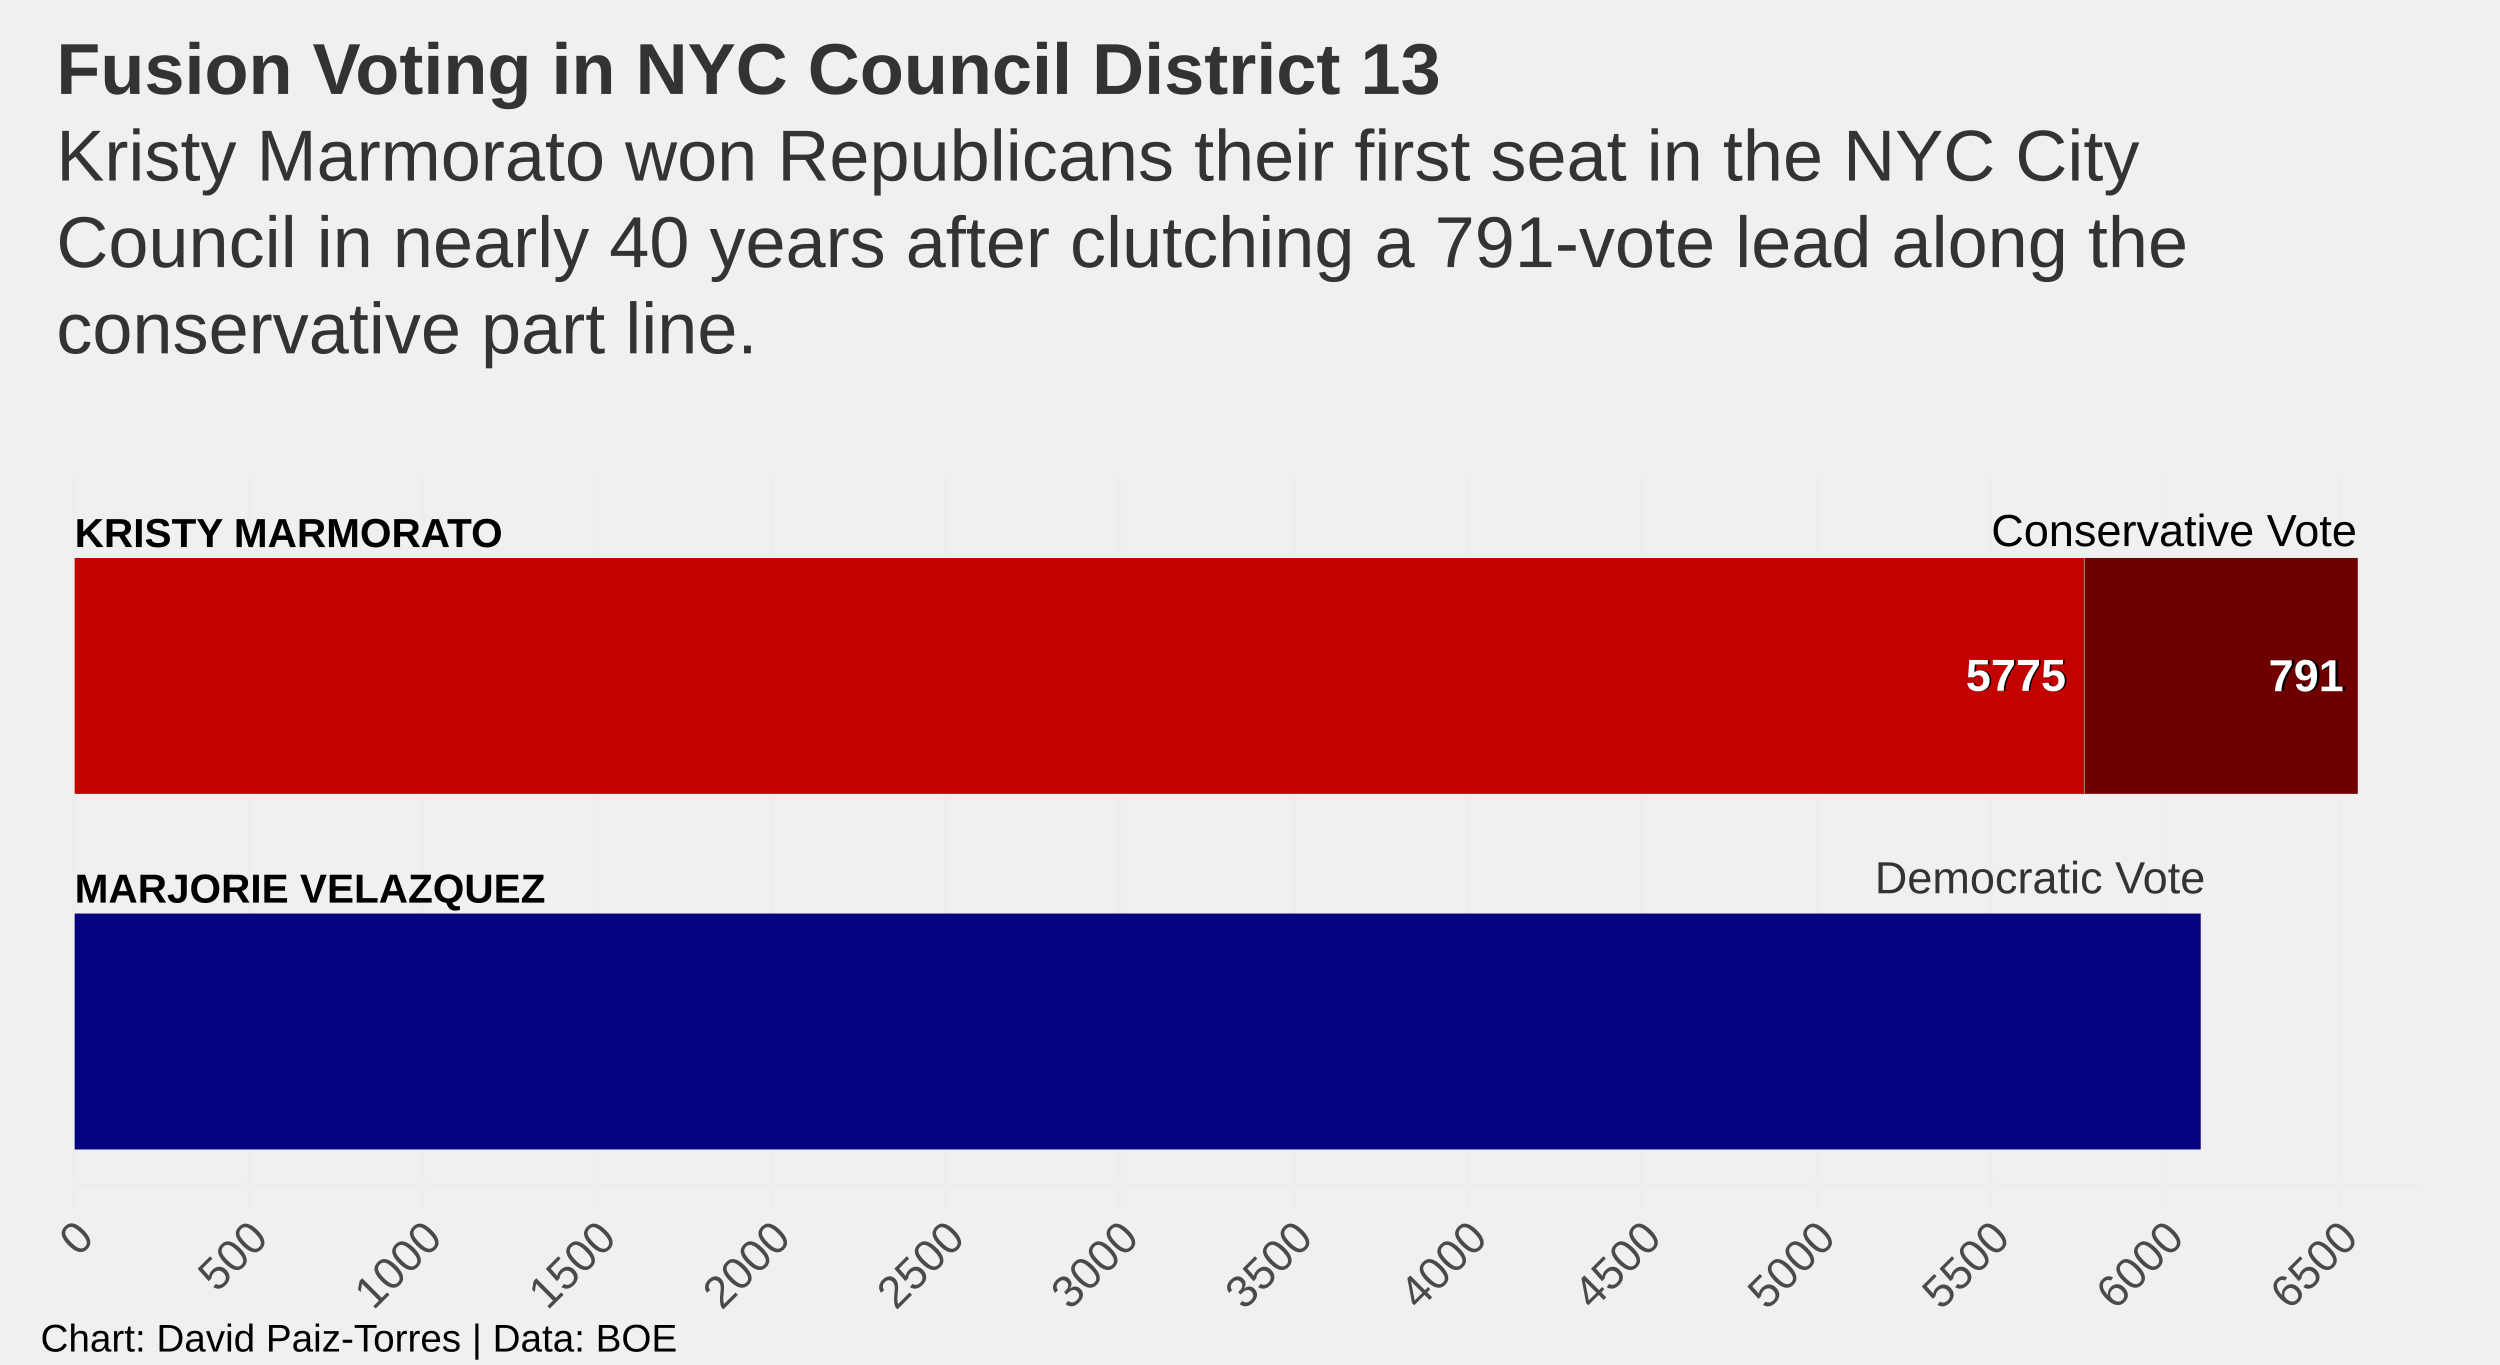
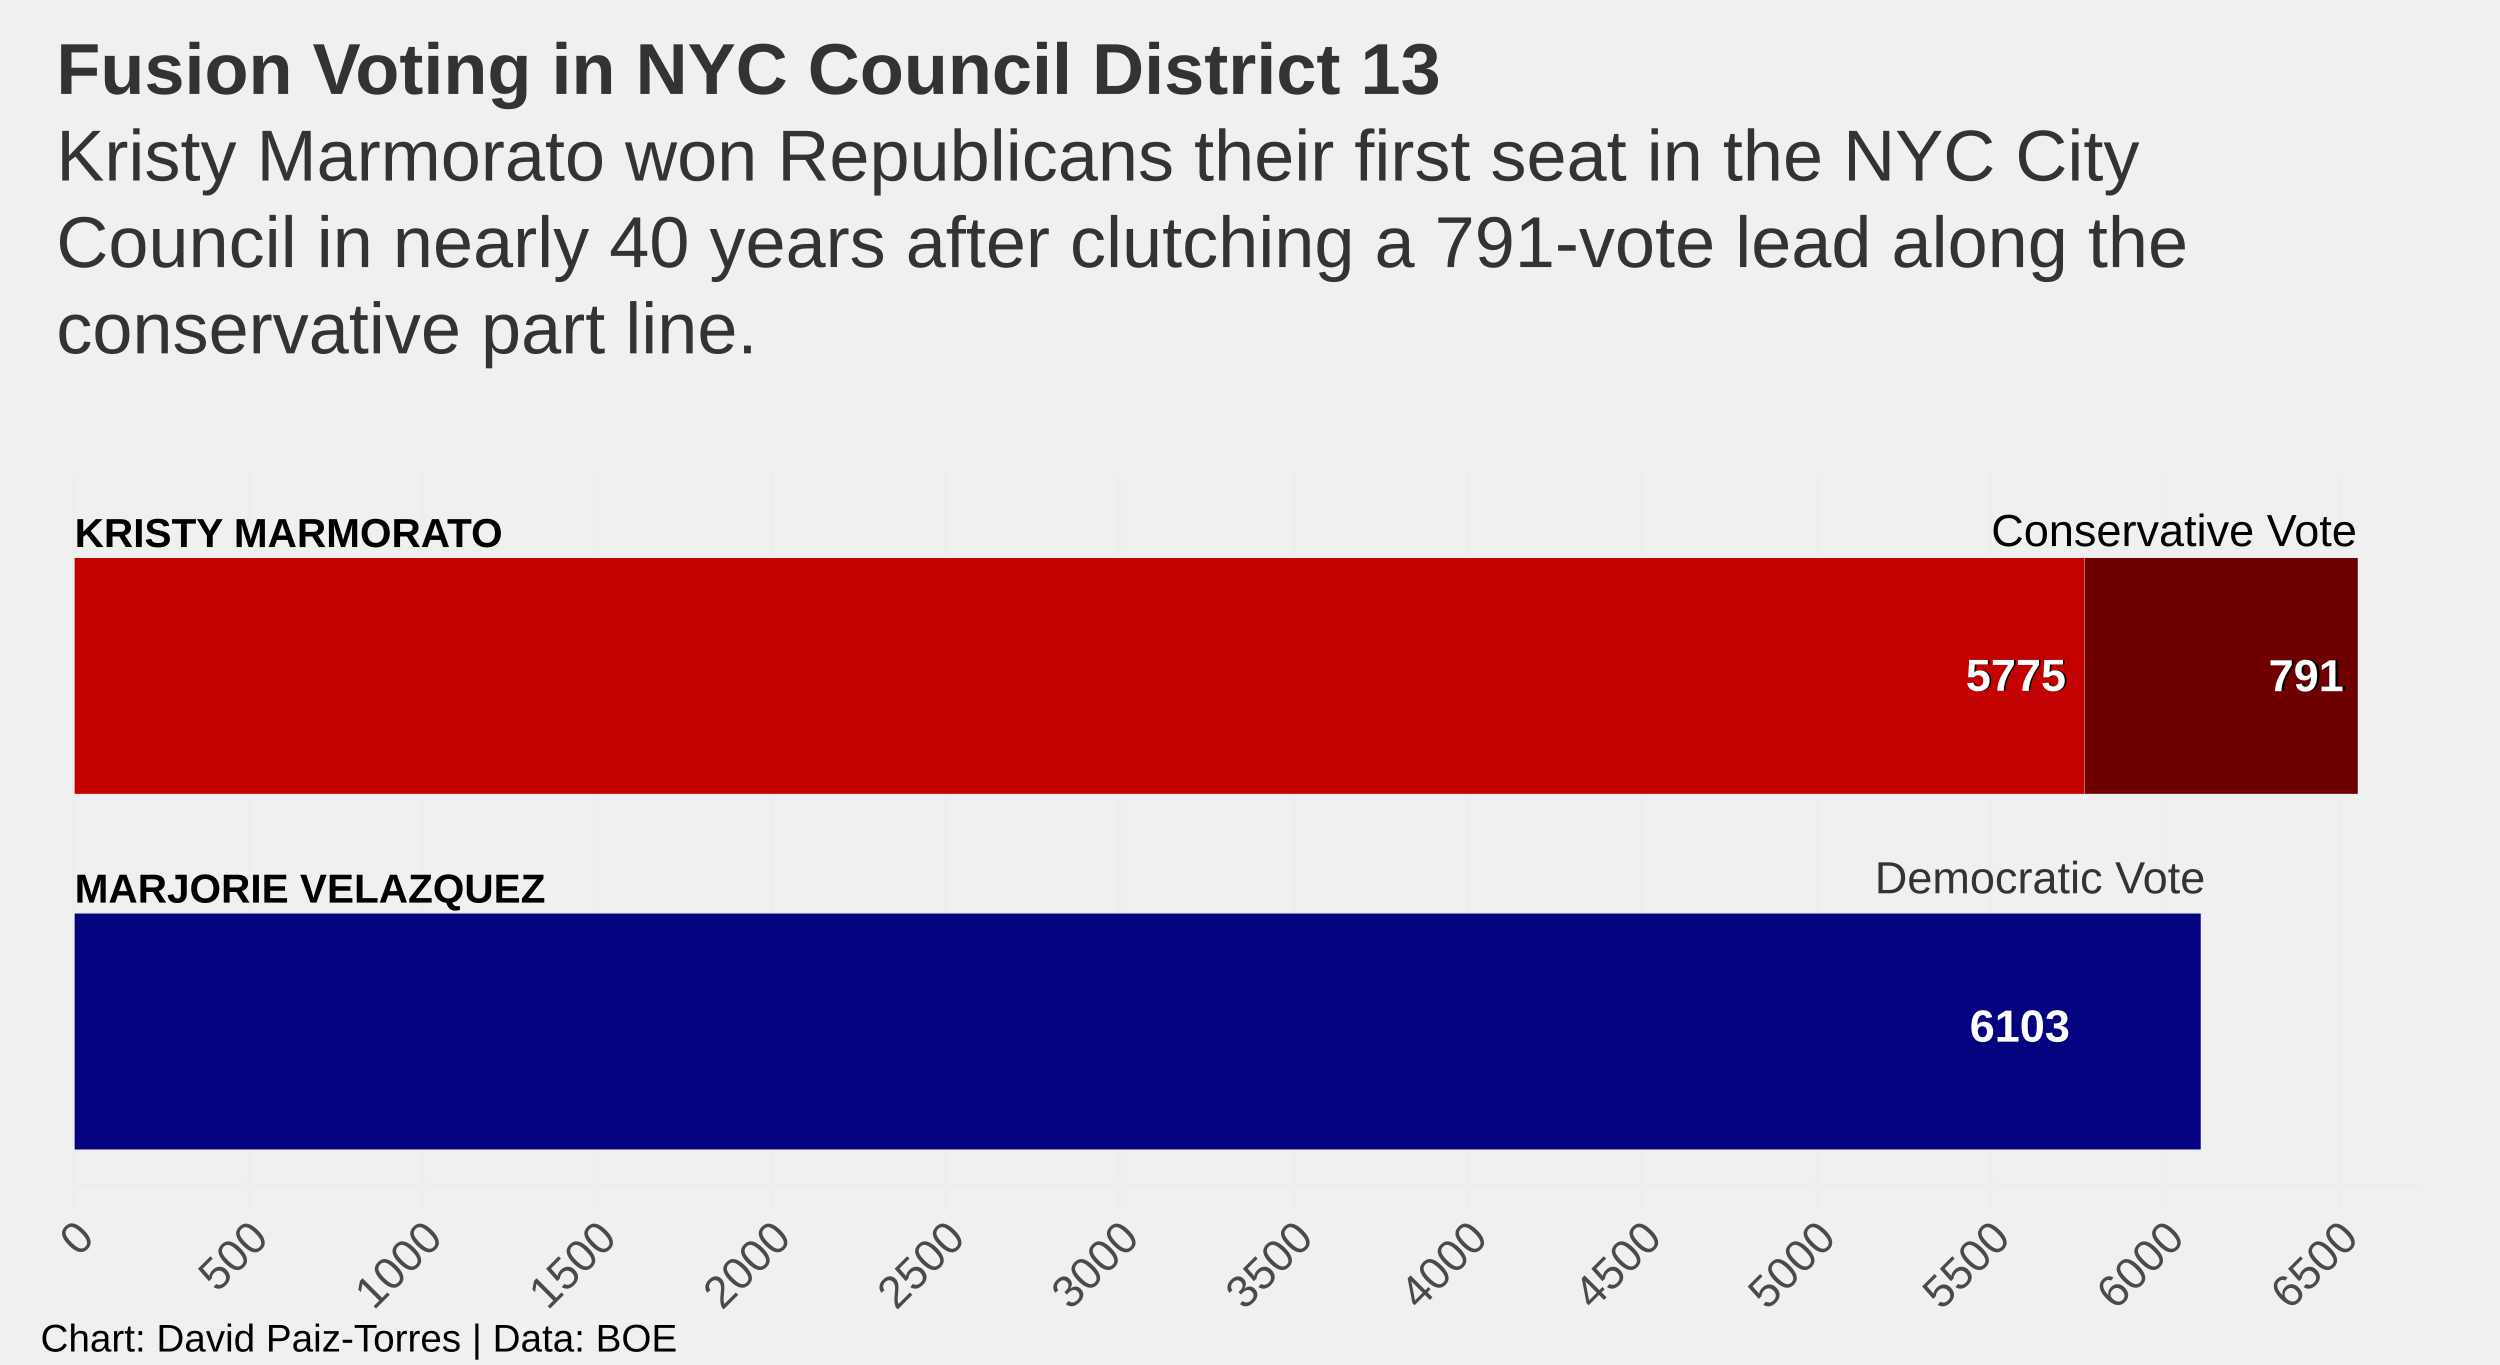
<svg xmlns="http://www.w3.org/2000/svg" id="fl-legend-discrete-color-0-svg-screenshot-container" version="1.1" viewBox="0 0 776.9 423.9">
  <defs>
    <style>
      .cls-1, .cls-2, .cls-3, .cls-4, .cls-5, .cls-6 {
        fill: none;
      }

      .cls-1, .cls-6 {
        stroke: #eee;
        stroke-width: 1.5px;
      }

      .cls-2 {
        stroke: #c30101;
      }

      .cls-2, .cls-7, .cls-8, .cls-4, .cls-9, .cls-10, .cls-11, .cls-5, .cls-12, .cls-13, .cls-14, .cls-15, .cls-16 {
        isolation: isolate;
      }

-       .cls-2, .cls-7, .cls-8, .cls-4, .cls-9, .cls-5, .cls-14 {
+       .cls-2, .cls-7, .cls-8, .cls-4, .cls-9, .cls-5, .cls-17, .cls-14 {
        font-family: Arial-BoldMT, Arial;
        font-weight: 700;
      }

-       .cls-2, .cls-7, .cls-4, .cls-9, .cls-11, .cls-5, .cls-13, .cls-16 {
+       .cls-2, .cls-7, .cls-4, .cls-9, .cls-11, .cls-5, .cls-17, .cls-13, .cls-16 {
        font-size: 14px;
      }

      .cls-2, .cls-4, .cls-5 {
        stroke-width: 4.2px;
      }

-       .cls-7 {
+       .cls-7, .cls-17 {
        fill: #fff;
      }

      .cls-8, .cls-10 {
        font-size: 22.4px;
      }

      .cls-8, .cls-10, .cls-16 {
        fill: #333;
      }

-       .cls-17 {
+       .cls-18 {
        clip-path: url(#clippath);
      }

-       .cls-3, .cls-18, .cls-19, .cls-20, .cls-21 {
+       .cls-3, .cls-19, .cls-20, .cls-21, .cls-22 {
        stroke-width: 0px;
      }

      .cls-4 {
        stroke: #04027e;
      }

-       .cls-9, .cls-12, .cls-13, .cls-21, .cls-14 {
+       .cls-9, .cls-12, .cls-13, .cls-22, .cls-14 {
        fill: #000;
      }

      .cls-10, .cls-11, .cls-12, .cls-13, .cls-16 {
        font-family: ArialMT, Arial;
      }

      .cls-11 {
        fill: #4a4a4a;
      }

      .cls-5 {
        stroke: #6f0000;
      }

-       .cls-18 {
+       .cls-19 {
        fill: #c30101;
      }

-       .cls-22 {
+       .cls-23 {
        clip-path: url(#clippath-1);
      }

-       .cls-23 {
+       .cls-24 {
        clip-path: url(#clippath-4);
      }

-       .cls-24 {
+       .cls-25 {
        clip-path: url(#clippath-3);
      }

-       .cls-25 {
+       .cls-26 {
        clip-path: url(#clippath-2);
      }

-       .cls-26 {
+       .cls-27 {
        clip-path: url(#clippath-6);
      }

-       .cls-27 {
+       .cls-28 {
        clip-path: url(#clippath-5);
      }

      .cls-12 {
        font-size: 12px;
      }

-       .cls-19 {
+       .cls-20 {
        fill: #04027e;
      }

-       .cls-20 {
+       .cls-21 {
        fill: #6f0000;
      }

-       .cls-21 {
+       .cls-22 {
        fill-opacity: 0;
      }

      .cls-6 {
        stroke-linecap: square;
      }

      .cls-14 {
        font-size: 12.6px;
      }

-       .cls-28 {
+       .cls-29 {
        opacity: 0;
      }
    </style>
    <clipPath id="clippath">
      <rect class="cls-3" x="21.7" y="145.7" width="760.8" height="224.1" />
    </clipPath>
    <clipPath id="clippath-1">
      <rect class="cls-3" x="23.2" y="147.2" width="757.8" height="221.1" />
    </clipPath>
    <clipPath id="clippath-2">
      <rect class="cls-3" x="23.2" y="147.2" width="757.8" height="221.1" />
    </clipPath>
    <clipPath id="clippath-3">
      <rect class="cls-3" x="23.2" y="147.2" width="757.8" height="221.1" />
    </clipPath>
    <clipPath id="clippath-4">
      <polyline class="cls-3" points="23.2 368.3 23.2 147.2 781 147.2 781 368.3" />
    </clipPath>
    <clipPath id="clippath-5">
      <polyline class="cls-3" points="23.2 368.3 23.2 147.2 781 147.2" />
    </clipPath>
    <clipPath id="clippath-6">
      <rect class="cls-3" x="23.2" y="147.2" width="720.5" height="221.1" />
    </clipPath>
  </defs>
  <g>
    <path class="cls-3" d="M23.2,143.7v224.6h729.7v-2.6c0-3.4,2.5-4.9,5.1-4.8.9-5.5,9.9-5.1,9.9,1v6.4h1.7c-.4-12-.8-24-.8-36.1s.4-2.2,1.1-3c-4.2-8.9-7.3-18.4-8.5-28.2-1.9-15.6,1.4-31.4,4.9-46.5,3.7-16.1,7.4-31.6,7.8-48.3.3-17.1-.6-34.2-.6-51.3s10-6.4,10,0c0,18.3,1.1,36.7.5,55-.5,15.3-3.9,29.8-7.4,44.6-.3,1.3-.6,2.5-.9,3.8,2.3-3.7,9.3-2.8,9.3,2.6,0,28.2,2.5,56.2,5.9,84,.6.8,1.2,1.6,1.8,2.4v-203.8H23.2v.2h0Z" />
    <path class="cls-3" d="M23.2,143.7v224.6h729.7v-2.6c0-3.4,2.5-4.9,5.1-4.8.9-5.5,9.9-5.1,9.9,1v6.4h1.7c-.4-12-.8-24-.8-36.1s.4-2.2,1.1-3c-4.2-8.9-7.3-18.4-8.5-28.2-1.9-15.6,1.4-31.4,4.9-46.5,3.7-16.1,7.4-31.6,7.8-48.3.3-17.1-.6-34.2-.6-51.3s10-6.4,10,0c0,18.3,1.1,36.7.5,55-.5,15.3-3.9,29.8-7.4,44.6-.3,1.3-.6,2.5-.9,3.8,2.3-3.7,9.3-2.8,9.3,2.6,0,28.2,2.5,56.2,5.9,84,.6.8,1.2,1.6,1.8,2.4v-203.8H23.2v.2h0Z" />
    <g>
      <g>
        <g>
          <path class="cls-3" d="M23.2,147.2v221.1h729.7v-2.6c0-3.4,2.5-4.9,5.1-4.8.9-5.5,9.9-5.1,9.9,1v6.4h1.7c-.4-12-.8-24-.8-36.1s.4-2.2,1.1-3c-4.2-8.9-7.3-18.4-8.5-28.2-1.9-15.6,1.4-31.4,4.9-46.5,3.7-16.1,7.4-31.6,7.8-48.3.3-17.1-.6-34.2-.6-51.3s4.8-5.8,7.8-4.1v-3.8H23.2v.2h0Z" />
-           <path class="cls-21" d="M15,140.4l8.2,6.8v221.1h729.7v-2.6c0-3.4,2.5-4.9,5.1-4.8.9-5.5,9.9-5.1,9.9,1v6.4h1.7c-.4-12-.8-24-.8-36.1s.4-2.2,1.1-3c-4.2-8.9-7.3-18.4-8.5-28.2-1.9-15.6,1.4-31.4,4.9-46.5,3.7-16.1,7.4-31.6,7.8-48.3.3-17.1-.6-34.2-.6-51.3s4.8-5.8,7.8-4.1l-8.2-10.4" />
-         </g>
-         <g class="cls-17">
+           <path class="cls-22" d="M15,140.4l8.2,6.8v221.1h729.7v-2.6c0-3.4,2.5-4.9,5.1-4.8.9-5.5,9.9-5.1,9.9,1v6.4h1.7c-.4-12-.8-24-.8-36.1s.4-2.2,1.1-3c-4.2-8.9-7.3-18.4-8.5-28.2-1.9-15.6,1.4-31.4,4.9-46.5,3.7-16.1,7.4-31.6,7.8-48.3.3-17.1-.6-34.2-.6-51.3s4.8-5.8,7.8-4.1l-8.2-10.4" />
+         </g>
+         <g class="cls-18">
          <g>
            <line class="cls-1" x1="23.2" y1="368.3" x2="23.2" y2="147.2" />
            <line class="cls-1" x1="77.4" y1="368.3" x2="77.4" y2="147.2" />
            <line class="cls-1" x1="131.5" y1="368.3" x2="131.5" y2="147.2" />
            <line class="cls-1" x1="185.6" y1="368.3" x2="185.6" y2="147.2" />
            <line class="cls-1" x1="239.7" y1="368.3" x2="239.7" y2="147.2" />
            <line class="cls-1" x1="293.9" y1="368.3" x2="293.9" y2="147.2" />
            <line class="cls-1" x1="348" y1="368.3" x2="348" y2="147.2" />
            <line class="cls-1" x1="402.1" y1="368.3" x2="402.1" y2="147.2" />
            <line class="cls-1" x1="456.3" y1="368.3" x2="456.3" y2="147.2" />
            <line class="cls-1" x1="510.4" y1="368.3" x2="510.4" y2="147.2" />
            <line class="cls-1" x1="564.5" y1="368.3" x2="564.5" y2="147.2" />
            <line class="cls-1" x1="618.7" y1="368.3" x2="618.7" y2="147.2" />
            <line class="cls-1" x1="672.8" y1="368.3" x2="672.8" y2="147.2" />
            <line class="cls-1" x1="726.9" y1="368.3" x2="726.9" y2="147.2" />
          </g>
        </g>
        <g>
          <path class="cls-6" d="M23.2,368.3c243.4.2,485.4.2,728.7,0" />
          <g>
            <g>
              <line class="cls-1" x1="23.2" y1="368.3" x2="23.2" y2="375.3" />
              <g class="cls-15">
                <g class="cls-15">
                  <g class="cls-15">
                    <g class="cls-15">
-                       <text class="cls-11" transform="translate(24.3 390.8) rotate(-45)">
+                       <text class="cls-11" transform="translate(24.4 390.8) rotate(-45)">
                        <tspan x="0" y="0">0</tspan>
                      </text>
                    </g>
                  </g>
                </g>
              </g>
            </g>
            <g>
              <line class="cls-1" x1="672.8" y1="368.3" x2="672.8" y2="375.3" />
              <g class="cls-15">
                <g class="cls-15">
                  <g class="cls-15">
                    <g class="cls-15">
-                       <text class="cls-11" transform="translate(657.3 407.4) rotate(-45)">
+                       <text class="cls-11" transform="translate(657.4 407.4) rotate(-45)">
                        <tspan x="0" y="0">6000</tspan>
                      </text>
                    </g>
                  </g>
                </g>
              </g>
            </g>
            <g>
              <line class="cls-1" x1="564.5" y1="368.3" x2="564.5" y2="375.3" />
              <g class="cls-15">
                <g class="cls-15">
                  <g class="cls-15">
                    <g class="cls-15">
-                       <text class="cls-11" transform="translate(549 407.4) rotate(-45)">
+                       <text class="cls-11" transform="translate(549.1 407.4) rotate(-45)">
                        <tspan x="0" y="0">5000</tspan>
                      </text>
                    </g>
                  </g>
                </g>
              </g>
            </g>
            <g>
              <line class="cls-1" x1="456.3" y1="368.3" x2="456.3" y2="375.3" />
              <g class="cls-15">
                <g class="cls-15">
                  <g class="cls-15">
                    <g class="cls-15">
-                       <text class="cls-11" transform="translate(440.8 407.4) rotate(-45)">
+                       <text class="cls-11" transform="translate(440.9 407.4) rotate(-45)">
                        <tspan x="0" y="0">4000</tspan>
                      </text>
                    </g>
                  </g>
                </g>
              </g>
            </g>
            <g>
              <line class="cls-1" x1="348" y1="368.3" x2="348" y2="375.3" />
              <g class="cls-15">
                <g class="cls-15">
                  <g class="cls-15">
                    <g class="cls-15">
-                       <text class="cls-11" transform="translate(332.5 407.4) rotate(-45)">
+                       <text class="cls-11" transform="translate(332.6 407.4) rotate(-45)">
                        <tspan x="0" y="0">3000</tspan>
                      </text>
                    </g>
                  </g>
                </g>
              </g>
            </g>
            <g>
              <line class="cls-1" x1="239.7" y1="368.3" x2="239.7" y2="375.3" />
              <g class="cls-15">
                <g class="cls-15">
                  <g class="cls-15">
                    <g class="cls-15">
-                       <text class="cls-11" transform="translate(224.3 407.4) rotate(-45)">
+                       <text class="cls-11" transform="translate(224.4 407.4) rotate(-45)">
                        <tspan x="0" y="0">2000</tspan>
                      </text>
                    </g>
                  </g>
                </g>
              </g>
            </g>
            <g>
              <line class="cls-1" x1="131.5" y1="368.3" x2="131.5" y2="375.3" />
              <g class="cls-15">
                <g class="cls-15">
                  <g class="cls-15">
                    <g class="cls-15">
-                       <text class="cls-11" transform="translate(116 407.4) rotate(-45)">
+                       <text class="cls-11" transform="translate(116.1 407.4) rotate(-45)">
                        <tspan x="0" y="0">1000</tspan>
                      </text>
                    </g>
                  </g>
                </g>
              </g>
            </g>
            <g>
              <line class="cls-1" x1="77.4" y1="368.3" x2="77.4" y2="375.3" />
              <g class="cls-15">
                <g class="cls-15">
                  <g class="cls-15">
                    <g class="cls-15">
-                       <text class="cls-11" transform="translate(67.4 401.9) rotate(-45)">
+                       <text class="cls-11" transform="translate(67.5 401.9) rotate(-45)">
                        <tspan x="0" y="0">500</tspan>
                      </text>
                    </g>
                  </g>
                </g>
              </g>
            </g>
            <g>
              <line class="cls-1" x1="726.9" y1="368.3" x2="726.9" y2="375.3" />
              <g class="cls-15">
                <g class="cls-15">
                  <g class="cls-15">
                    <g class="cls-15">
-                       <text class="cls-11" transform="translate(711.4 407.4) rotate(-45)">
+                       <text class="cls-11" transform="translate(711.5 407.4) rotate(-45)">
                        <tspan x="0" y="0">6500</tspan>
                      </text>
                    </g>
                  </g>
                </g>
              </g>
            </g>
            <g>
              <line class="cls-1" x1="618.7" y1="368.3" x2="618.7" y2="375.3" />
              <g class="cls-15">
                <g class="cls-15">
                  <g class="cls-15">
                    <g class="cls-15">
-                       <text class="cls-11" transform="translate(603.2 407.4) rotate(-45)">
+                       <text class="cls-11" transform="translate(603.3 407.4) rotate(-45)">
                        <tspan x="0" y="0">5500</tspan>
                      </text>
                    </g>
                  </g>
                </g>
              </g>
            </g>
            <g>
              <line class="cls-1" x1="510.4" y1="368.3" x2="510.4" y2="375.3" />
              <g class="cls-15">
                <g class="cls-15">
                  <g class="cls-15">
                    <g class="cls-15">
-                       <text class="cls-11" transform="translate(494.9 407.4) rotate(-45)">
+                       <text class="cls-11" transform="translate(495 407.4) rotate(-45)">
                        <tspan x="0" y="0">4500</tspan>
                      </text>
                    </g>
                  </g>
                </g>
              </g>
            </g>
            <g>
              <line class="cls-1" x1="402.1" y1="368.3" x2="402.1" y2="375.3" />
              <g class="cls-15">
                <g class="cls-15">
                  <g class="cls-15">
                    <g class="cls-15">
-                       <text class="cls-11" transform="translate(386.6 407.4) rotate(-45)">
+                       <text class="cls-11" transform="translate(386.7 407.4) rotate(-45)">
                        <tspan x="0" y="0">3500</tspan>
                      </text>
                    </g>
                  </g>
                </g>
              </g>
            </g>
            <g>
              <line class="cls-1" x1="293.9" y1="368.3" x2="293.9" y2="375.3" />
              <g class="cls-15">
                <g class="cls-15">
                  <g class="cls-15">
                    <g class="cls-15">
-                       <text class="cls-11" transform="translate(278.4 407.4) rotate(-45)">
+                       <text class="cls-11" transform="translate(278.5 407.4) rotate(-45)">
                        <tspan x="0" y="0">2500</tspan>
                      </text>
                    </g>
                  </g>
                </g>
              </g>
            </g>
            <g>
              <line class="cls-1" x1="185.6" y1="368.3" x2="185.6" y2="375.3" />
              <g class="cls-15">
                <g class="cls-15">
                  <g class="cls-15">
                    <g class="cls-15">
-                       <text class="cls-11" transform="translate(170.1 407.4) rotate(-45)">
+                       <text class="cls-11" transform="translate(170.2 407.4) rotate(-45)">
                        <tspan x="0" y="0">1500</tspan>
                      </text>
                    </g>
                  </g>
                </g>
              </g>
            </g>
          </g>
        </g>
      </g>
-       <g class="cls-22">
+       <g class="cls-23">
        <g class="cls-15">
          <g class="cls-15">
            <g class="cls-15">
              <text class="cls-14" transform="translate(23.2 280.5)">
                <tspan x="0" y="0">MARJORIE VELAZQUEZ</tspan>
              </text>
            </g>
          </g>
        </g>
      </g>
-       <g class="cls-25">
+       <g class="cls-26">
        <g class="cls-15">
          <g class="cls-15">
            <g class="cls-15">
              <text class="cls-14" transform="translate(23.2 170)">
                <tspan x="0" y="0">KRISTY MARMORATO</tspan>
              </text>
            </g>
          </g>
        </g>
      </g>
    </g>
  </g>
  <g id="data-points">
+     <g class="cls-25">
+       <path id="point-0-0" class="cls-20" d="M23.2,283.9h660.7v73.3H23.2v-73.3Z" />
+     </g>
    <g class="cls-24">
-       <path id="point-0-0" class="cls-19" d="M23.2,283.9h660.7v73.3H23.2v-73.3Z" />
-     </g>
-     <g class="cls-23">
-       <path id="point-1-1" class="cls-18" d="M23.2,173.4h624.5v73.3H23.2v-73.3Z" />
-     </g>
-     <path id="point-2-1" class="cls-20" d="M647.8,173.4h84.9v73.3h-84.9v-73.3Z" />
+       <path id="point-1-1" class="cls-19" d="M23.2,173.4h624.5v73.3H23.2v-73.3Z" />
+     </g>
+     <path id="point-2-1" class="cls-21" d="M647.8,173.4h84.9v73.3h-84.9v-73.3Z" />
  </g>
  <g id="data-point-labels">
-     <g class="cls-27">
+     <g class="cls-28">
      <g>
        <g pointer-events="none">
          <g class="cls-15">
            <g class="cls-15">
              <g class="cls-15">
                <g class="cls-15">
                  <text class="cls-9" transform="translate(647.3 325.2)">
                    <tspan x="0" y="0">6103</tspan>
                  </text>
                </g>
              </g>
            </g>
            <g class="cls-15">
              <g class="cls-15">
                <g class="cls-15">
                  <text class="cls-4" transform="translate(647.3 325.2)">
                    <tspan x="0" y="0">6103</tspan>
                  </text>
                </g>
              </g>
            </g>
          </g>
          <g class="cls-15">
            <g class="cls-15">
              <g class="cls-15">
                <g class="cls-15">
                  <text class="cls-7" transform="translate(647.3 325.2)">
                    <tspan x="0" y="0">6103</tspan>
                  </text>
                </g>
              </g>
            </g>
          </g>
        </g>
-         <g class="cls-28" pointer-events="none">
+         <g class="cls-29" pointer-events="none">
          <g class="cls-15">
            <g class="cls-15">
              <g class="cls-15">
                <g class="cls-15">
                  <text class="cls-9" transform="translate(10.2 214.7)">
                    <tspan x="0" y="0">0</tspan>
                  </text>
                </g>
              </g>
            </g>
            <g class="cls-15">
              <g class="cls-15">
                <g class="cls-15">
                  <text class="cls-4" transform="translate(10.2 214.7)">
                    <tspan x="0" y="0">0</tspan>
                  </text>
                </g>
              </g>
            </g>
          </g>
          <g class="cls-15">
            <g class="cls-15">
              <g class="cls-15">
                <g class="cls-15">
                  <text class="cls-7" transform="translate(10.2 214.7)">
                    <tspan x="0" y="0">0</tspan>
                  </text>
                </g>
              </g>
            </g>
          </g>
        </g>
      </g>
    </g>
    <g>
-       <g class="cls-28" pointer-events="none">
+       <g class="cls-29" pointer-events="none">
        <g class="cls-15">
          <g class="cls-15">
            <g class="cls-15">
              <g class="cls-15">
                <text class="cls-9" transform="translate(670.9 325.2)">
                  <tspan x="0" y="0">0</tspan>
                </text>
              </g>
            </g>
          </g>
          <g class="cls-15">
            <g class="cls-15">
              <g class="cls-15">
                <text class="cls-5" transform="translate(670.9 325.2)">
                  <tspan x="0" y="0">0</tspan>
                </text>
              </g>
            </g>
          </g>
        </g>
        <g class="cls-15">
          <g class="cls-15">
            <g class="cls-15">
              <g class="cls-15">
                <text class="cls-7" transform="translate(670.9 325.2)">
                  <tspan x="0" y="0">0</tspan>
                </text>
              </g>
            </g>
          </g>
        </g>
      </g>
      <g pointer-events="none">
        <g class="cls-15">
          <g class="cls-15">
            <g class="cls-15">
              <g class="cls-15">
                <text class="cls-9" transform="translate(611.4 214.7)">
                  <tspan x="0" y="0">5775</tspan>
                </text>
              </g>
            </g>
          </g>
        </g>
        <g class="cls-15">
          <g class="cls-15">
            <g class="cls-15">
              <g class="cls-15">
                <text class="cls-7" transform="translate(610.9 214.7)">
                  <tspan x="0" y="0">5775</tspan>
                </text>
              </g>
            </g>
          </g>
        </g>
      </g>
    </g>
-     <g class="cls-26">
+     <g class="cls-27">
      <g>
-         <g class="cls-28" pointer-events="none">
+         <g class="cls-29" pointer-events="none">
          <g class="cls-15">
            <g class="cls-15">
              <g class="cls-15">
                <g class="cls-15">
                  <text class="cls-9" transform="translate(670.9 325.2)">
                    <tspan x="0" y="0">0</tspan>
                  </text>
                </g>
              </g>
            </g>
            <g class="cls-15">
              <g class="cls-15">
                <g class="cls-15">
                  <text class="cls-2" transform="translate(670.9 325.2)">
                    <tspan x="0" y="0">0</tspan>
                  </text>
                </g>
              </g>
            </g>
          </g>
          <g class="cls-15">
            <g class="cls-15">
              <g class="cls-15">
                <g class="cls-15">
                  <text class="cls-7" transform="translate(670.9 325.2)">
                    <tspan x="0" y="0">0</tspan>
                  </text>
                </g>
              </g>
            </g>
          </g>
        </g>
        <g pointer-events="none">
          <g class="cls-15">
            <g class="cls-15">
              <g class="cls-15">
                <g class="cls-15">
                  <text class="cls-9" transform="translate(705.8 214.7)">
                    <tspan x="0" y="0">791</tspan>
                  </text>
                </g>
              </g>
            </g>
          </g>
          <g class="cls-15">
            <g class="cls-15">
              <g class="cls-15">
                <g class="cls-15">
                  <text class="cls-7" transform="translate(705 214.8)">
                    <tspan x="0" y="0">791</tspan>
                  </text>
                </g>
              </g>
            </g>
          </g>
        </g>
      </g>
    </g>
  </g>
  <g class="cls-15">
    <g class="cls-15">
      <g class="cls-15">
        <g class="cls-15">
          <text class="cls-8" transform="translate(17.5 29.2)">
            <tspan x="0" y="0">Fusion Voting in NYC Council District 13</tspan>
          </text>
        </g>
      </g>
    </g>
  </g>
  <g class="cls-15">
    <g class="cls-15">
      <g class="cls-15">
        <g class="cls-15">
          <text class="cls-10" transform="translate(17.5 56.1)">
            <tspan x="0" y="0">Kristy Marmorato won Republicans their first seat in the NYC City</tspan>
          </text>
        </g>
      </g>
    </g>
    <g class="cls-15">
      <g class="cls-15">
        <g class="cls-15">
          <text class="cls-10" transform="translate(17.5 83)">
            <tspan x="0" y="0">Council in nearly 40 years after clutching a 791-vote lead along the</tspan>
          </text>
        </g>
      </g>
    </g>
    <g class="cls-15">
      <g class="cls-15">
        <g class="cls-15">
          <text class="cls-10" transform="translate(17.5 109.8)">
            <tspan x="0" y="0">conservative part line.</tspan>
          </text>
        </g>
      </g>
    </g>
  </g>
  <g class="cls-15">
    <g class="cls-15">
      <g class="cls-15">
        <g class="cls-15">
          <g class="cls-15">
            <text class="cls-16" transform="translate(582.6 277.6)">
              <tspan x="0" y="0">Democratic Vote</tspan>
            </text>
          </g>
        </g>
      </g>
    </g>
  </g>
  <g class="cls-15">
    <g class="cls-15">
      <text class="cls-13" transform="translate(618.8 169.7)">
        <tspan x="0" y="0">Conservative Vote</tspan>
      </text>
    </g>
  </g>
  <g class="cls-15">
    <text class="cls-12" transform="translate(12.6 420)">
      <tspan x="0" y="0">Chart: David Paiz-Torres | Data: BOE</tspan>
    </text>
  </g>
+   <text class="cls-17" transform="translate(612.1 323.7)">
+     <tspan x="0" y="0">6103</tspan>
+   </text>
</svg>
